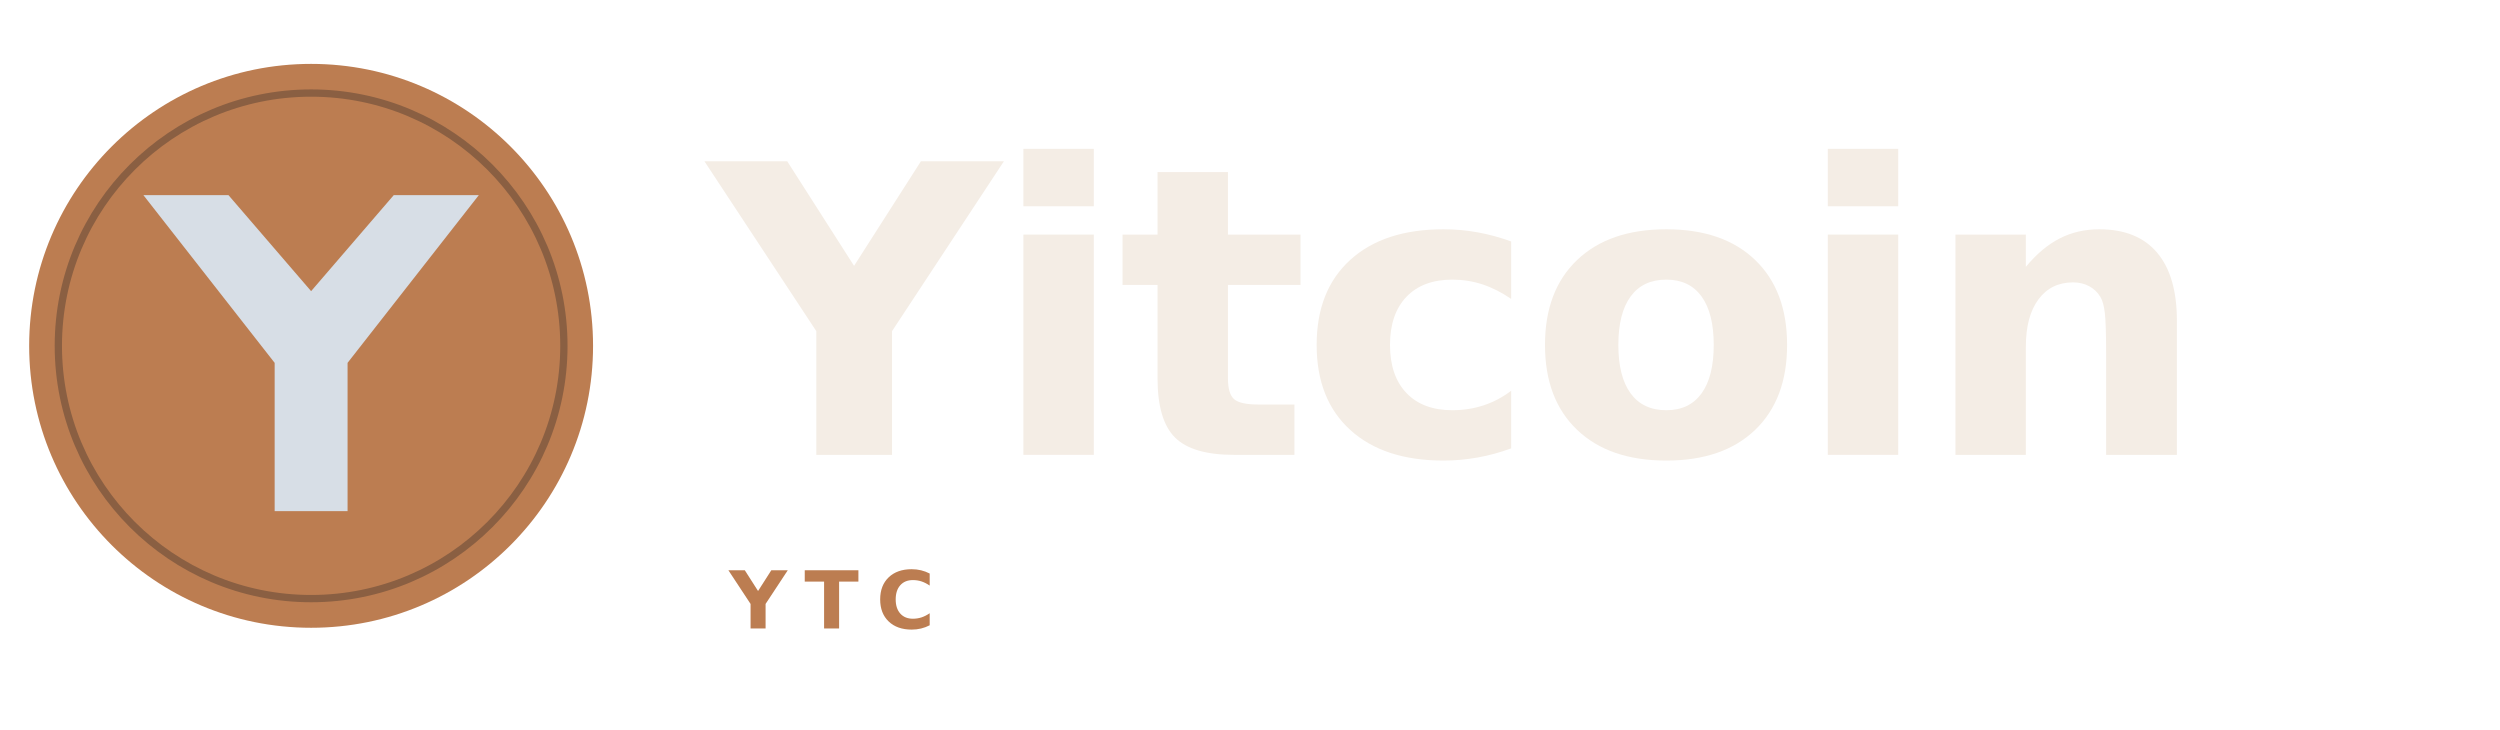
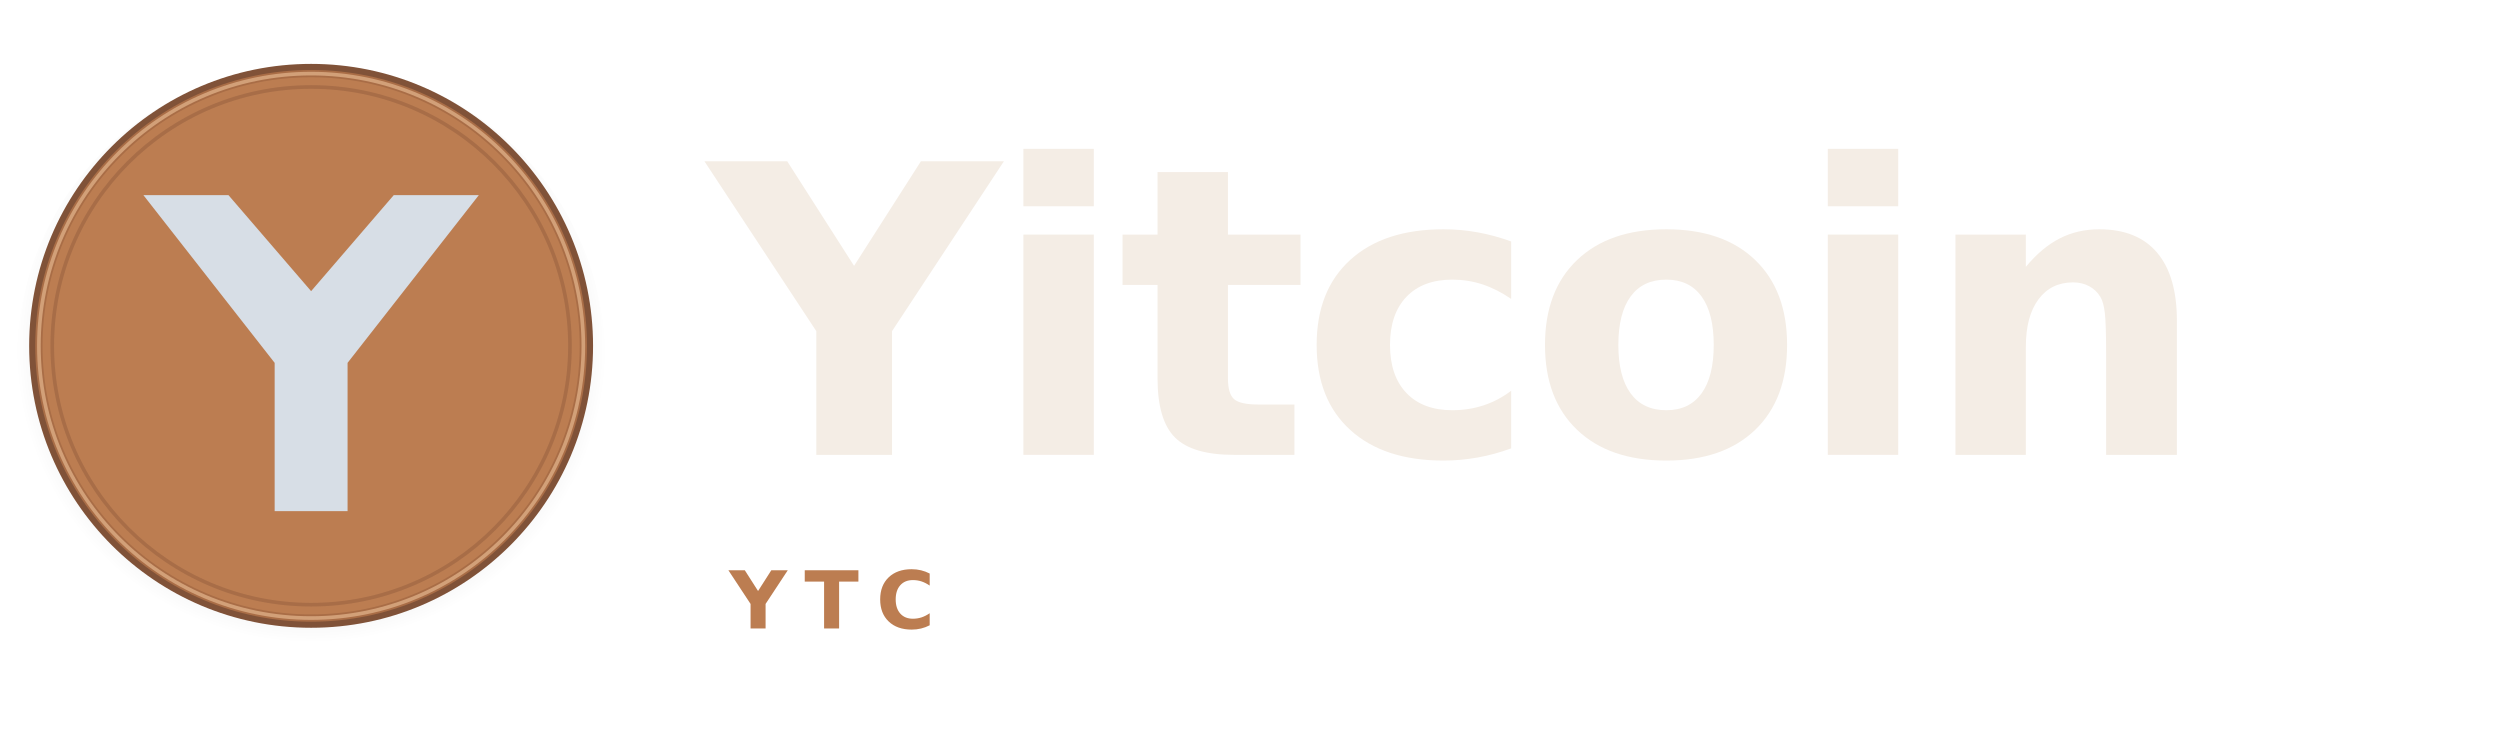
<svg xmlns="http://www.w3.org/2000/svg" width="720" height="210" viewBox="0 0 720 210" role="img" aria-label="Yitcoin YTC lockup for dark backgrounds">
  <g transform="translate(0 10) scale(.35)">
-     <circle cx="256" cy="256" r="232" fill="#BC7D51" />
-     <circle cx="256" cy="256" r="208" fill="none" stroke="#171A20" stroke-opacity=".30" stroke-width="6" />
+     <defs>
+       <linearGradient id="bronze" x1="0" y1="0" x2="1" y2="1">
+         <stop stop-color="#E5B78A" />
+         <stop offset=".38" stop-color="#BC7D51" />
+         <stop offset=".70" stop-color="#A7653E" />
+         <stop offset="1" stop-color="#D99D68" />
+       </linearGradient>
+       <radialGradient id="coinShadow" cx=".5" cy=".48" r=".5">
+         <stop stop-color="#111318" stop-opacity=".22" />
+         <stop offset=".72" stop-color="#111318" stop-opacity=".12" />
+         <stop offset="1" stop-color="#111318" stop-opacity="0" />
+       </radialGradient>
+     </defs>
+     <ellipse cx="256" cy="267" rx="242" ry="242" fill="url(#coinShadow)" />
+     <circle cx="256" cy="256" r="232" fill="#805238" />
+     <circle cx="256" cy="256" r="227" fill="#A96D46" />
+     <circle cx="256" cy="256" r="221" fill="#BC7D51" />
+     <circle cx="256" cy="256" r="224" fill="none" stroke="#F0C59D" stroke-opacity=".58" stroke-width="3" />
+     <circle cx="256" cy="256" r="213" fill="none" stroke="#75472F" stroke-opacity=".28" stroke-width="3" />
    <path d="M118 132H188L256 211L324 132H394L286 270V392H226V270Z" fill="#D7DEE6" />
  </g>
  <path d="M-20 1493H401L741 961L1081 1493H1503L934 629V0H549V629Z" transform="translate(204.000 131) scale(0.056641 -0.056641)" fill="#F4EDE5" />
  <path d="M172 1120H530V0H172ZM172 1556H530V1264H172Z" transform="translate(284.998 131) scale(0.056641 -0.056641)" fill="#F4EDE5" />
  <path d="M563 1438V1120H932V864H563V389Q563 311 594.0 283.5Q625 256 717 256H901V0H594Q382 0 293.5 88.5Q205 177 205 389V864H27V1120H205V1438Z" transform="translate(321.760 131) scale(0.056641 -0.056641)" fill="#F4EDE5" />
  <path d="M1077 1085V793Q1004 843 930.5 867.0Q857 891 778 891Q628 891 544.5 803.5Q461 716 461 559Q461 402 544.5 314.5Q628 227 778 227Q862 227 937.5 252.0Q1013 277 1077 326V33Q993 2 906.5 -13.5Q820 -29 733 -29Q430 -29 259.0 126.5Q88 282 88 559Q88 836 259.0 991.5Q430 1147 733 1147Q821 1147 906.5 1131.5Q992 1116 1077 1085Z" transform="translate(374.211 131) scale(0.056641 -0.056641)" fill="#F4EDE5" />
  <path d="M705 891Q586 891 523.5 805.5Q461 720 461 559Q461 398 523.5 312.5Q586 227 705 227Q822 227 884.0 312.5Q946 398 946 559Q946 720 884.0 805.5Q822 891 705 891ZM705 1147Q994 1147 1156.5 991.0Q1319 835 1319 559Q1319 283 1156.5 127.0Q994 -29 705 -29Q415 -29 251.5 127.0Q88 283 88 559Q88 835 251.5 991.0Q415 1147 705 1147Z" transform="translate(439.973 131) scale(0.056641 -0.056641)" fill="#F4EDE5" />
  <path d="M172 1120H530V0H172ZM172 1556H530V1264H172Z" transform="translate(516.666 131) scale(0.056641 -0.056641)" fill="#F4EDE5" />
  <path d="M1298 682V0H938V111V522Q938 667 931.5 722.0Q925 777 909 803Q888 838 852.0 857.5Q816 877 770 877Q658 877 594.0 790.5Q530 704 530 551V0H172V1120H530V956Q611 1054 702.0 1100.5Q793 1147 903 1147Q1097 1147 1197.5 1028.0Q1298 909 1298 682Z" transform="translate(553.428 131) scale(0.056641 -0.056641)" fill="#F4EDE5" />
  <path d="M-20 1493H401L741 961L1081 1493H1503L934 629V0H549V629Z" transform="translate(210.000 181) scale(0.01123 -0.01123)" fill="#BC7D51" />
  <path d="M10 1493H1386V1202H891V0H506V1202H10Z" transform="translate(231.655 181) scale(0.01123 -0.01123)" fill="#BC7D51" />
  <path d="M1372 82Q1266 27 1151.0 -1.0Q1036 -29 911 -29Q538 -29 320.0 179.5Q102 388 102 745Q102 1103 320.0 1311.5Q538 1520 911 1520Q1036 1520 1151.0 1492.0Q1266 1464 1372 1409V1100Q1265 1173 1161.0 1207.0Q1057 1241 942 1241Q736 1241 618.0 1109.0Q500 977 500 745Q500 514 618.0 382.0Q736 250 942 250Q1057 250 1161.0 284.0Q1265 318 1372 391Z" transform="translate(252.344 181) scale(0.01123 -0.01123)" fill="#BC7D51" />
</svg>
